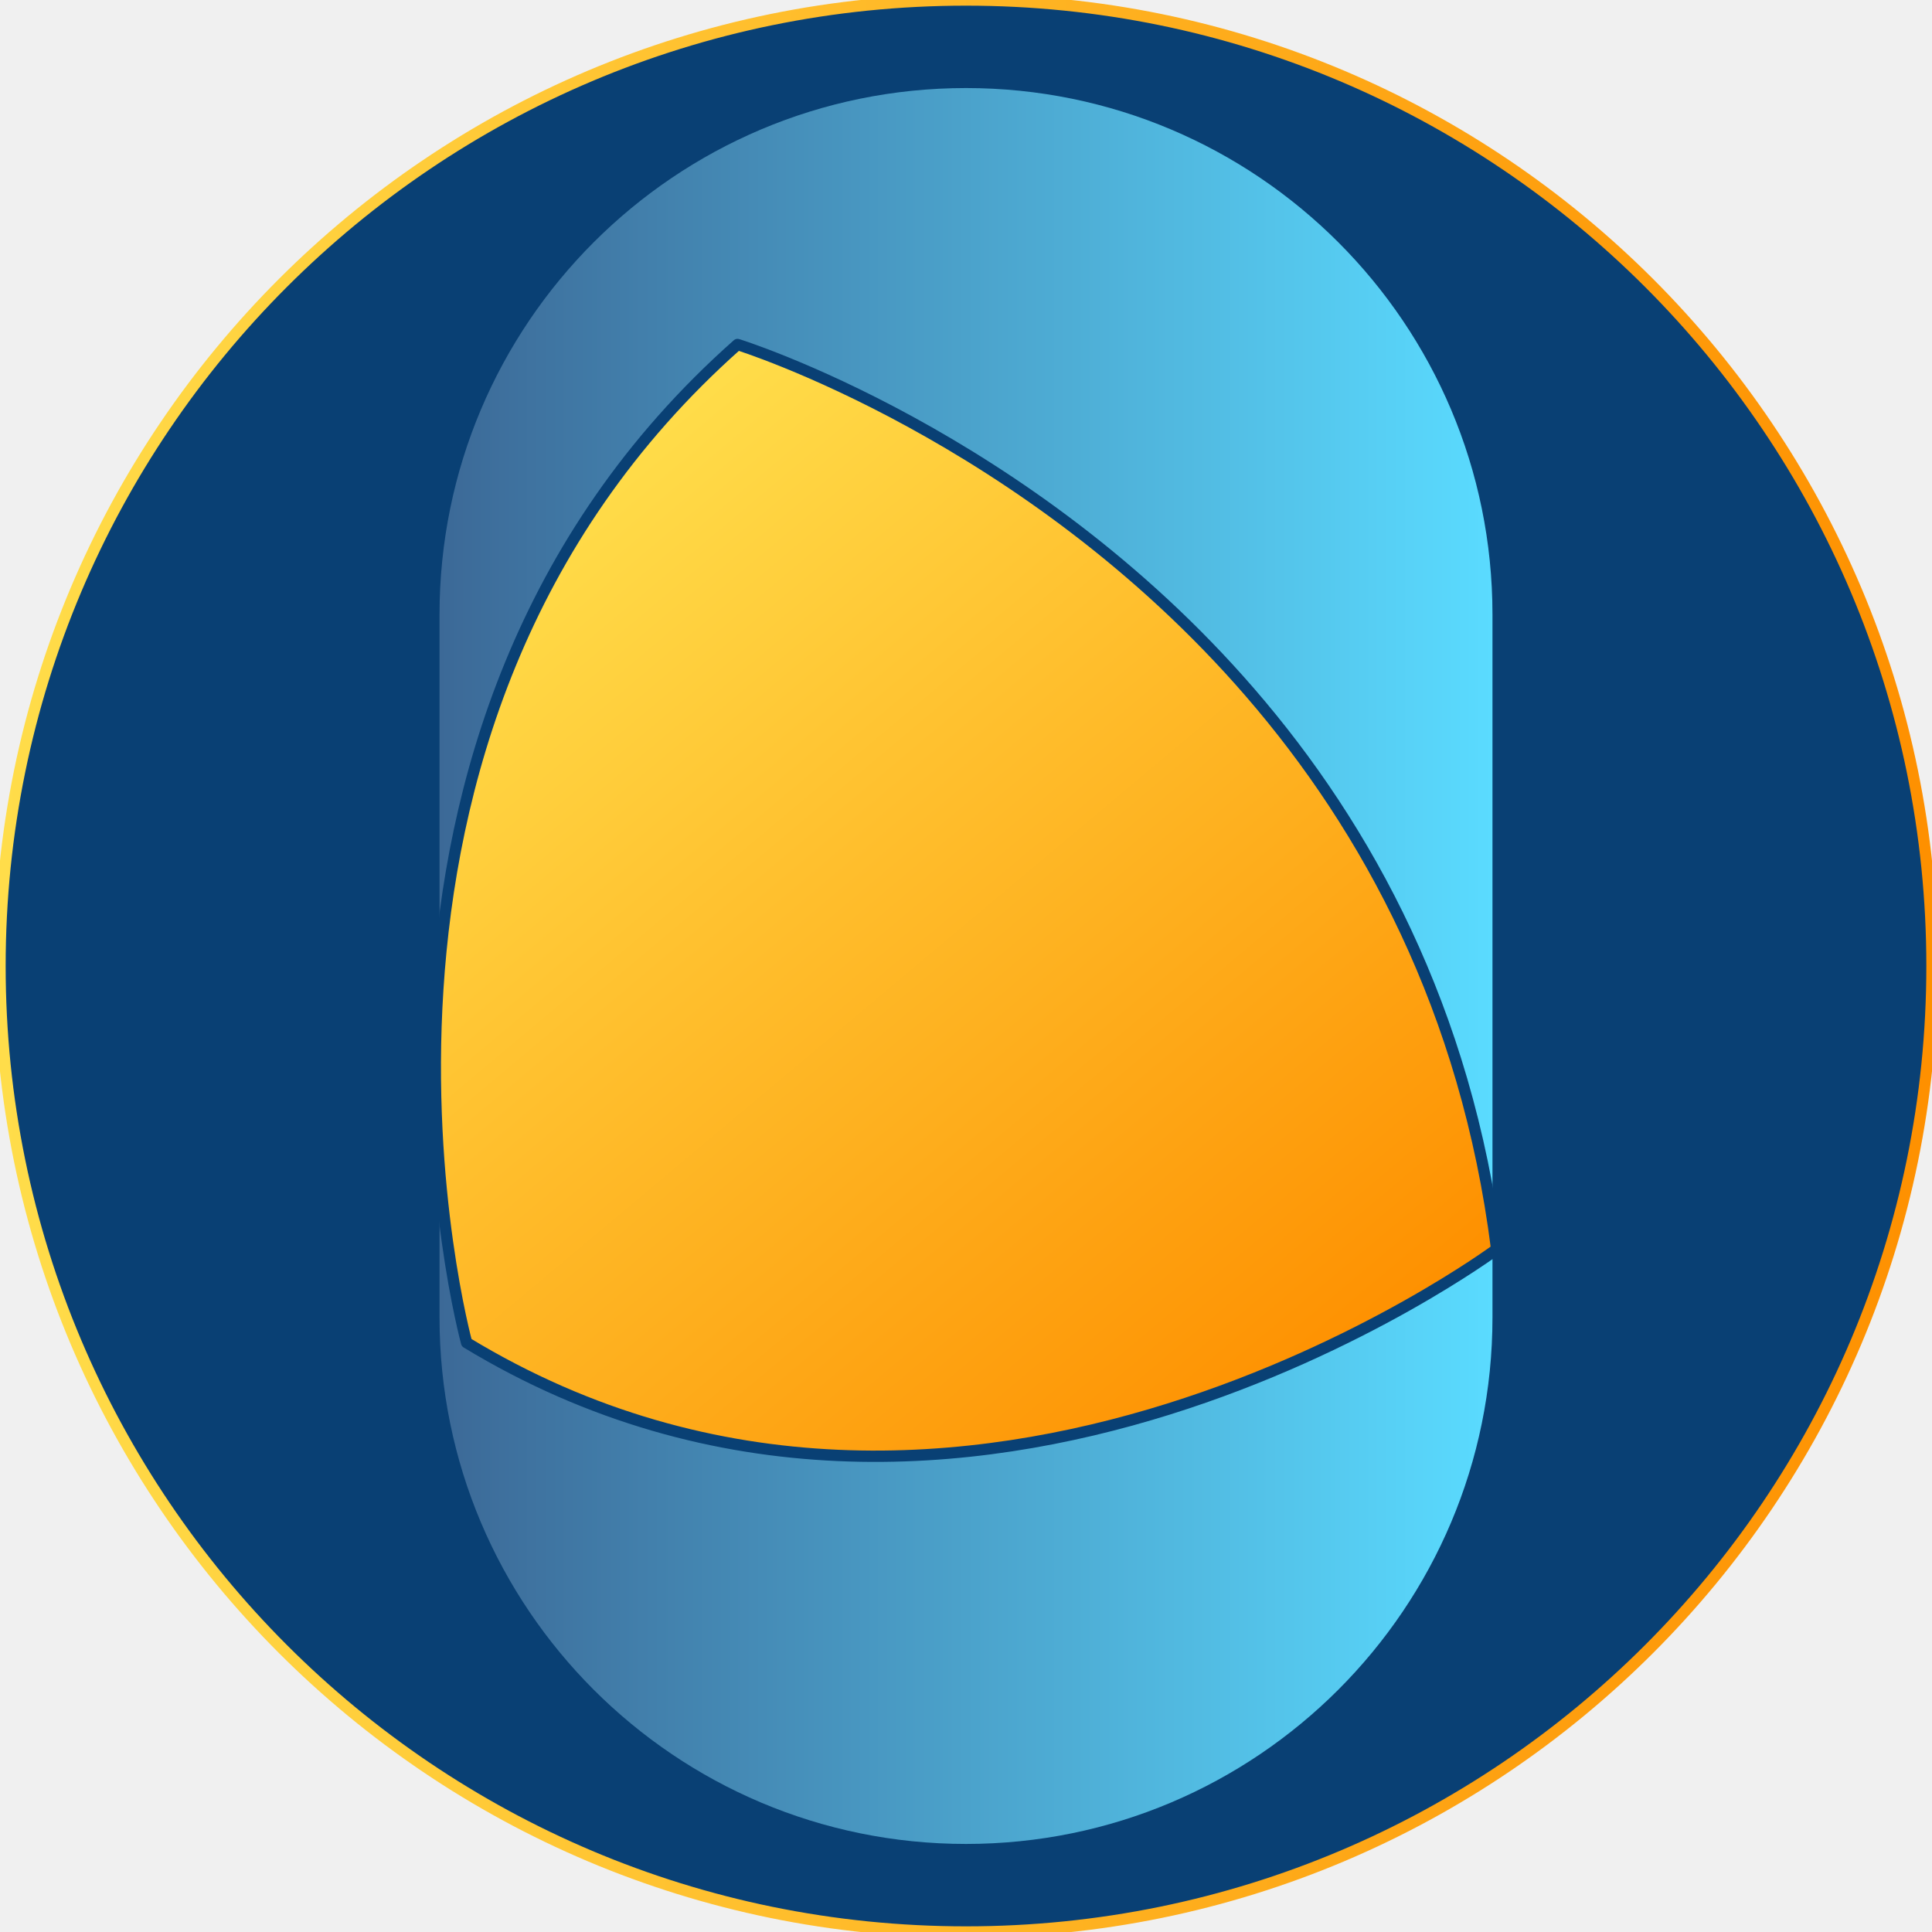
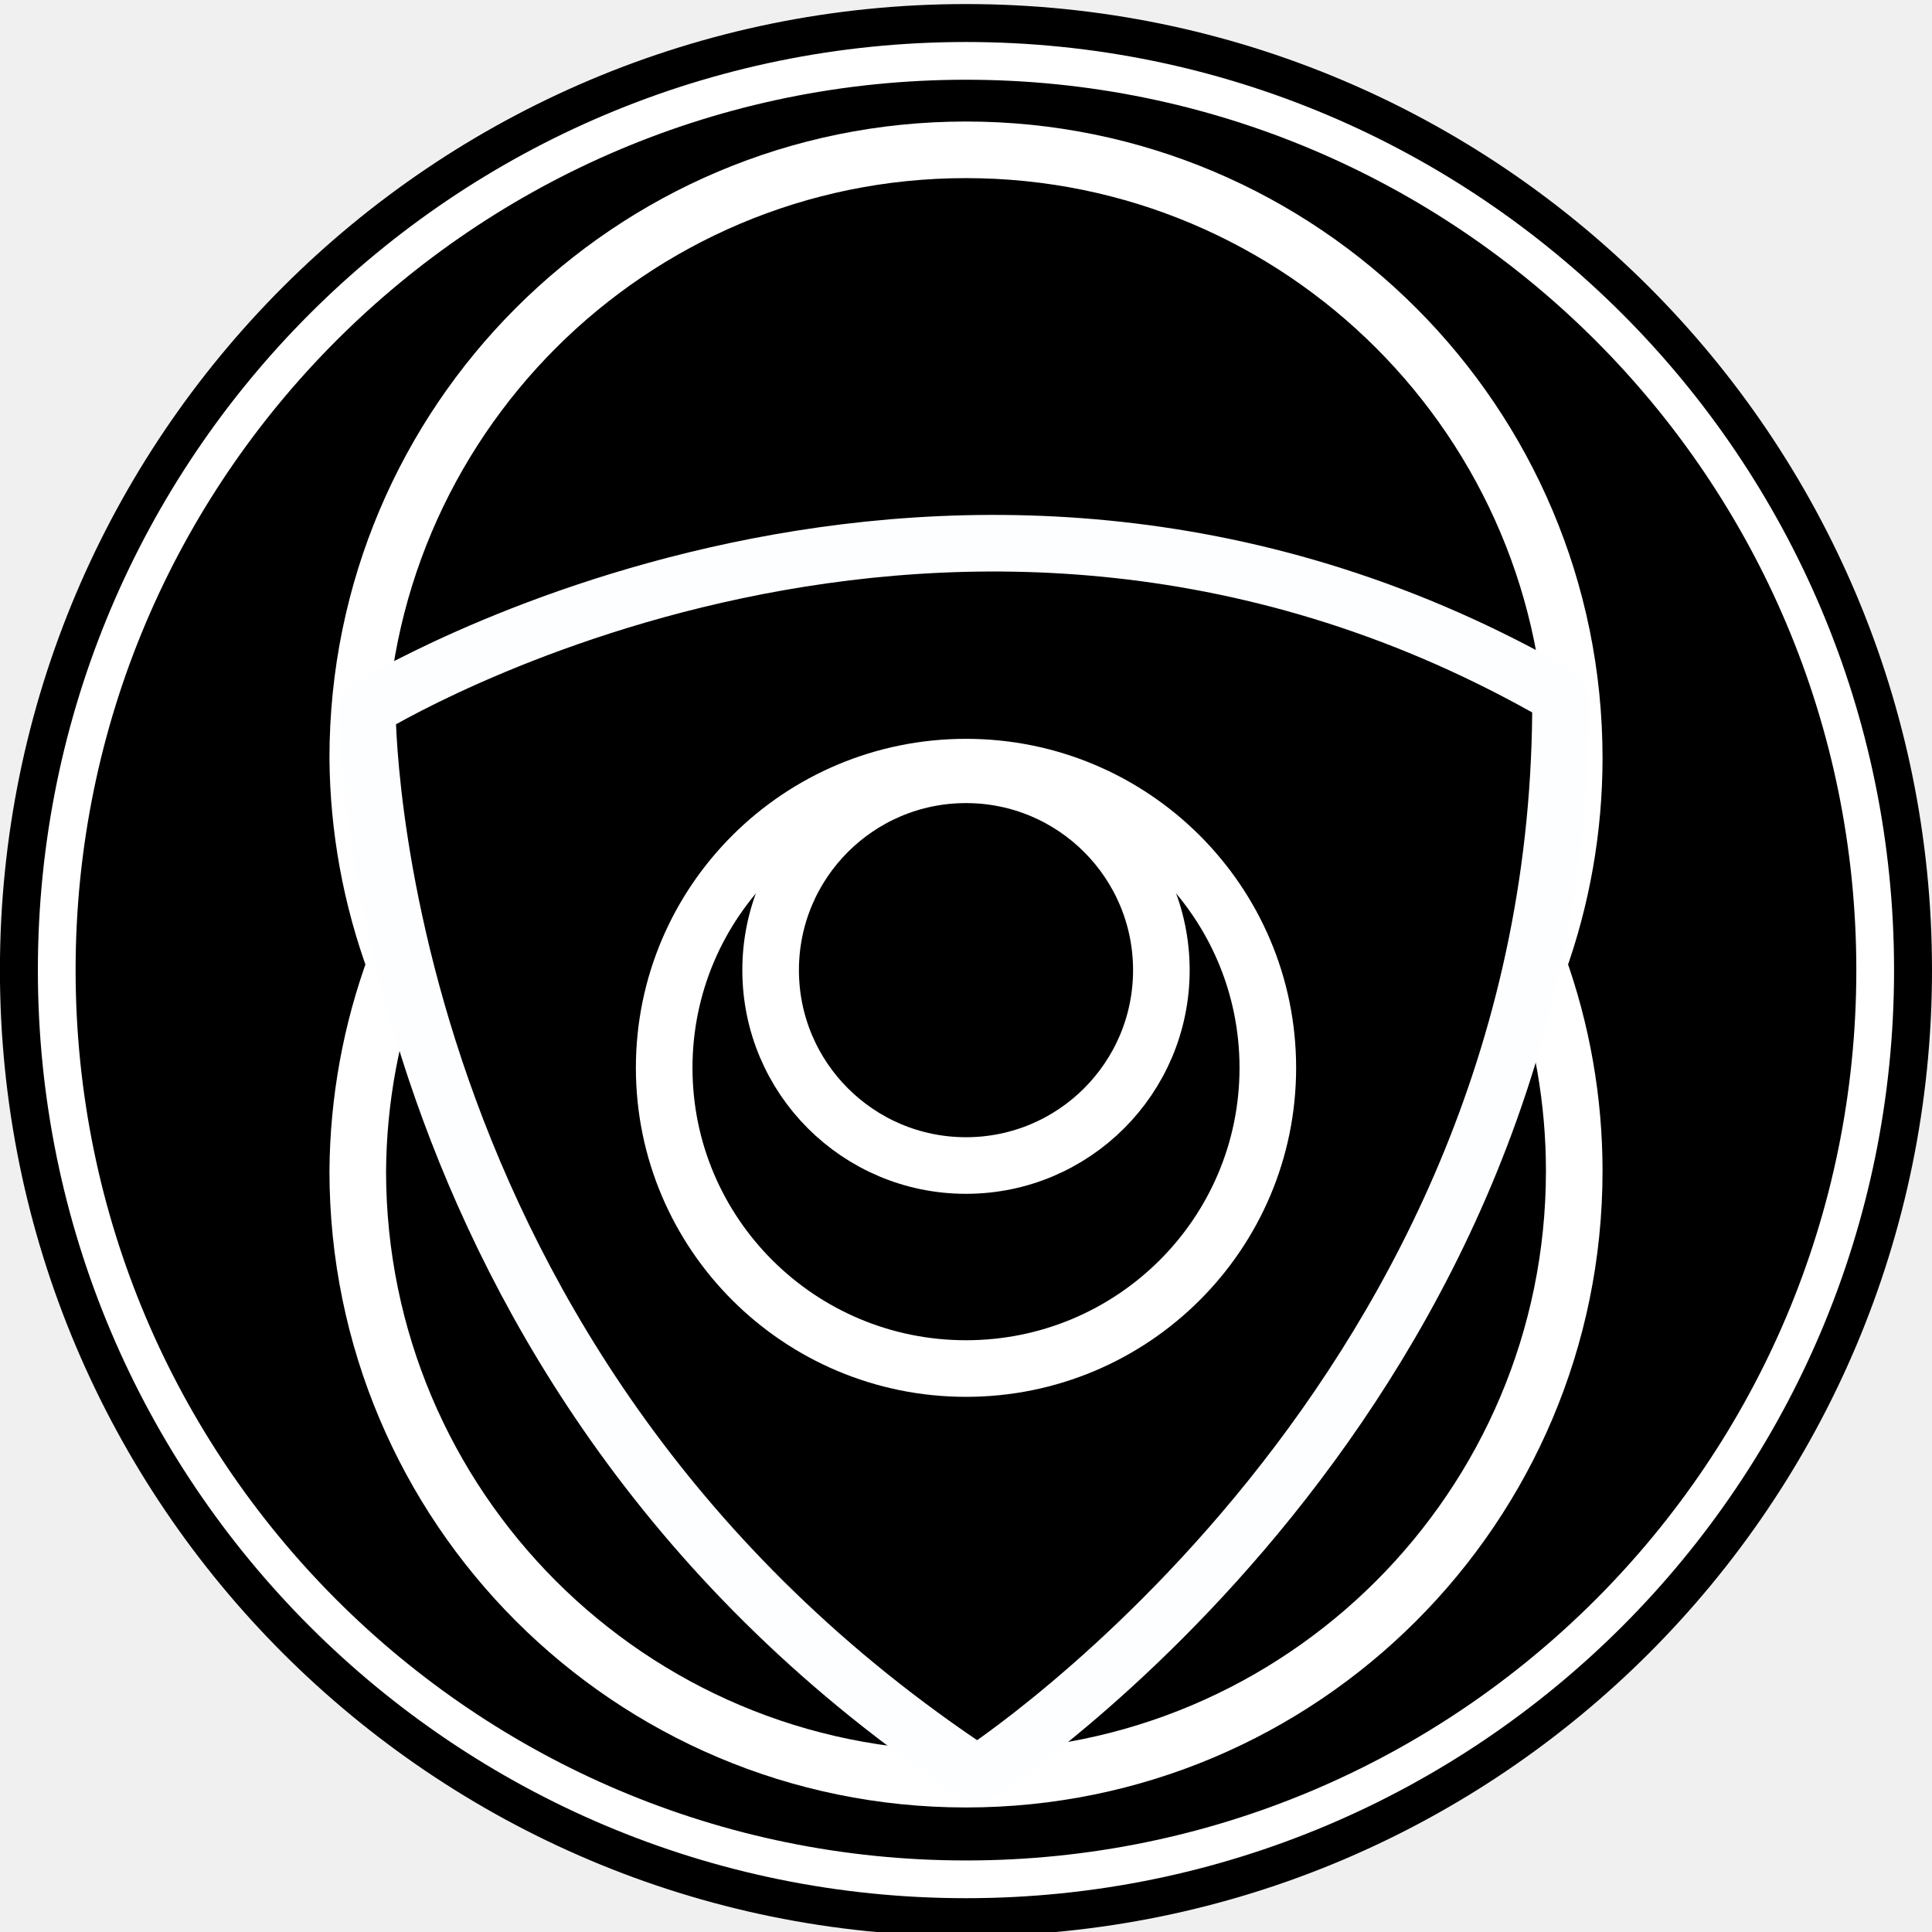
- <svg xmlns="http://www.w3.org/2000/svg" xmlns:xlink="http://www.w3.org/1999/xlink" width="512" height="512" viewBox="0 0 512 512" version="1.1" id="svg5">
-   <defs id="defs2">
-     <linearGradient id="linearGradient29929">
-       <stop style="stop-color:#ffdd4a;stop-opacity:1;" offset="0" id="stop29925" />
-       <stop style="stop-color:#fe9000;stop-opacity:1;" offset="1" id="stop29927" />
-     </linearGradient>
-     <linearGradient id="linearGradient28459">
-       <stop style="stop-color:#094074;stop-opacity:1;" offset="0.399" id="stop28455" />
-       <stop style="stop-color:#094074;stop-opacity:0;" offset="1" id="stop28457" />
-     </linearGradient>
-     <linearGradient id="linearGradient26976">
-       <stop style="stop-color:#ffdd4a;stop-opacity:1;" offset="0" id="stop26972" />
-       <stop style="stop-color:#fe9000;stop-opacity:1;" offset="1" id="stop26974" />
-     </linearGradient>
-     <linearGradient id="linearGradient14528">
-       <stop style="stop-color:#3c6997;stop-opacity:1;" offset="0" id="stop14524" />
-       <stop style="stop-color:#5adbff;stop-opacity:1;" offset="1" id="stop14526" />
-     </linearGradient>
-     <linearGradient xlink:href="#linearGradient14528" id="linearGradient14530" x1="99.509" y1="256" x2="412.491" y2="256" gradientUnits="userSpaceOnUse" spreadMethod="pad" gradientTransform="matrix(0.8915576,0,0,0.9088495,27.76126,23.33452)" />
-     <linearGradient xlink:href="#linearGradient26976" id="linearGradient26978" x1="122.48" y1="252.888" x2="389.52" y2="252.888" gradientUnits="userSpaceOnUse" />
-     <radialGradient xlink:href="#linearGradient28459" id="radialGradient28463" cx="256.019" cy="252.969" fx="256.019" fy="252.969" r="135.703" gradientTransform="matrix(1,0,0,0.8645664,0,34.26045)" gradientUnits="userSpaceOnUse" />
-     <linearGradient xlink:href="#linearGradient29929" id="linearGradient29931" x1="0" y1="256" x2="512" y2="256" gradientUnits="userSpaceOnUse" />
-   </defs>
+ <svg xmlns="http://www.w3.org/2000/svg" width="512" height="512" viewBox="0 0 512 512" version="1.1" id="svg5" xml:space="preserve">
+   <defs id="defs2" />
  <g id="layer1">
-     <circle style="fill:#094074;fill-opacity:1;stroke-width:3;stroke:url(#linearGradient29931);stroke-dasharray:none" id="path794" cx="256" cy="256" r="256" />
-     <rect style="fill:url(#linearGradient14530);fill-opacity:1;stroke:none;stroke-width:1.494;stroke-dasharray:none" id="rect2940" width="279.042" height="465.331" x="116.479" y="23.334" ry="139.521" />
-     <g id="g6452" transform="matrix(0.753378,0.897841,-0.897841,0.753378,261.2002,-151.2653)" style="fill:#a3e7fc;fill-opacity:1;stroke:url(#radialGradient28463);stroke-width:4.266;stroke-dasharray:none">
-       <path id="path6432" style="fill:url(#linearGradient26978);fill-opacity:1;stroke:#094074;stroke-width:2.56;stroke-linejoin:round;stroke-dasharray:none;stroke-opacity:1" d="M 257.25,137.805 C 179.981,138.962 122.48,176 122.48,176 126.018,308.266 256,368 256,368 380.632,325.647 389.52,176 389.52,176 343.622,146.438 297.724,137.198 257.25,137.805 Z" />
-     </g>
+     <circle style="fill:#000000;fill-opacity:1;fill-rule:nonzero;stroke:none;stroke-width:0;stroke-linejoin:round;stroke-dasharray:none;stroke-opacity:1" id="Border" cx="255.991" cy="257.086" r="256.009" />
+     <circle style="fill:#000000;fill-opacity:1;fill-rule:nonzero;stroke:#ffffff;stroke-width:10;stroke-linejoin:round;stroke-dasharray:none;stroke-opacity:1" id="Background" cx="255.991" cy="257.086" r="240.955" />
+     <path id="Ovals" style="display:inline;fill:#000000;fill-opacity:1;stroke:#ffffff;stroke-width:15;stroke-linejoin:round;stroke-dasharray:none;stroke-opacity:1" d="M 256.001,39.703 A 161.19,161.19 0 0 0 94.809,200.892 161.19,161.19 0 0 0 104.806,255.603 161.19,161.19 0 0 0 94.809,310.309 161.19,161.19 0 0 0 256.001,471.498 161.19,161.19 0 0 0 417.19,310.309 161.19,161.19 0 0 0 407.613,255.598 161.19,161.19 0 0 0 417.19,200.892 161.19,161.19 0 0 0 256.001,39.703 Z" />
+     <path style="display:inline;fill:#000000;fill-opacity:1;stroke:#fdfeff;stroke-width:15;stroke-linejoin:round;stroke-dasharray:none;stroke-opacity:1" d="m 413.554,184.449 c -160.8,-92.962 -316.214,3.239 -316.214,3.239 0,0 -1.066,175.192 161.655,282.536 0,0 155.575,-99.868 154.559,-285.775 z" id="Triangle" />
+     <ellipse style="display:none;fill:#000000;fill-opacity:1;fill-rule:nonzero;stroke:#ffffff;stroke-width:10;stroke-linejoin:round;stroke-dasharray:none;stroke-opacity:1" id="Outermost" cx="256.001" cy="282.988" rx="119.837" ry="119.395" />
+     <ellipse style="display:inline;fill:#000000;fill-opacity:1;fill-rule:nonzero;stroke:#ffffff;stroke-width:15;stroke-linejoin:round;stroke-dasharray:none;stroke-opacity:1" id="Middle" cx="256.001" cy="282.987" rx="79.986" ry="79.69" />
+     <circle style="display:inline;fill:#000000;fill-opacity:1;fill-rule:nonzero;stroke:#ffffff;stroke-width:15;stroke-linejoin:round;stroke-dasharray:none;stroke-opacity:1" id="Innermost" cx="255.999" cy="257.101" r="51.773" />
  </g>
</svg>
